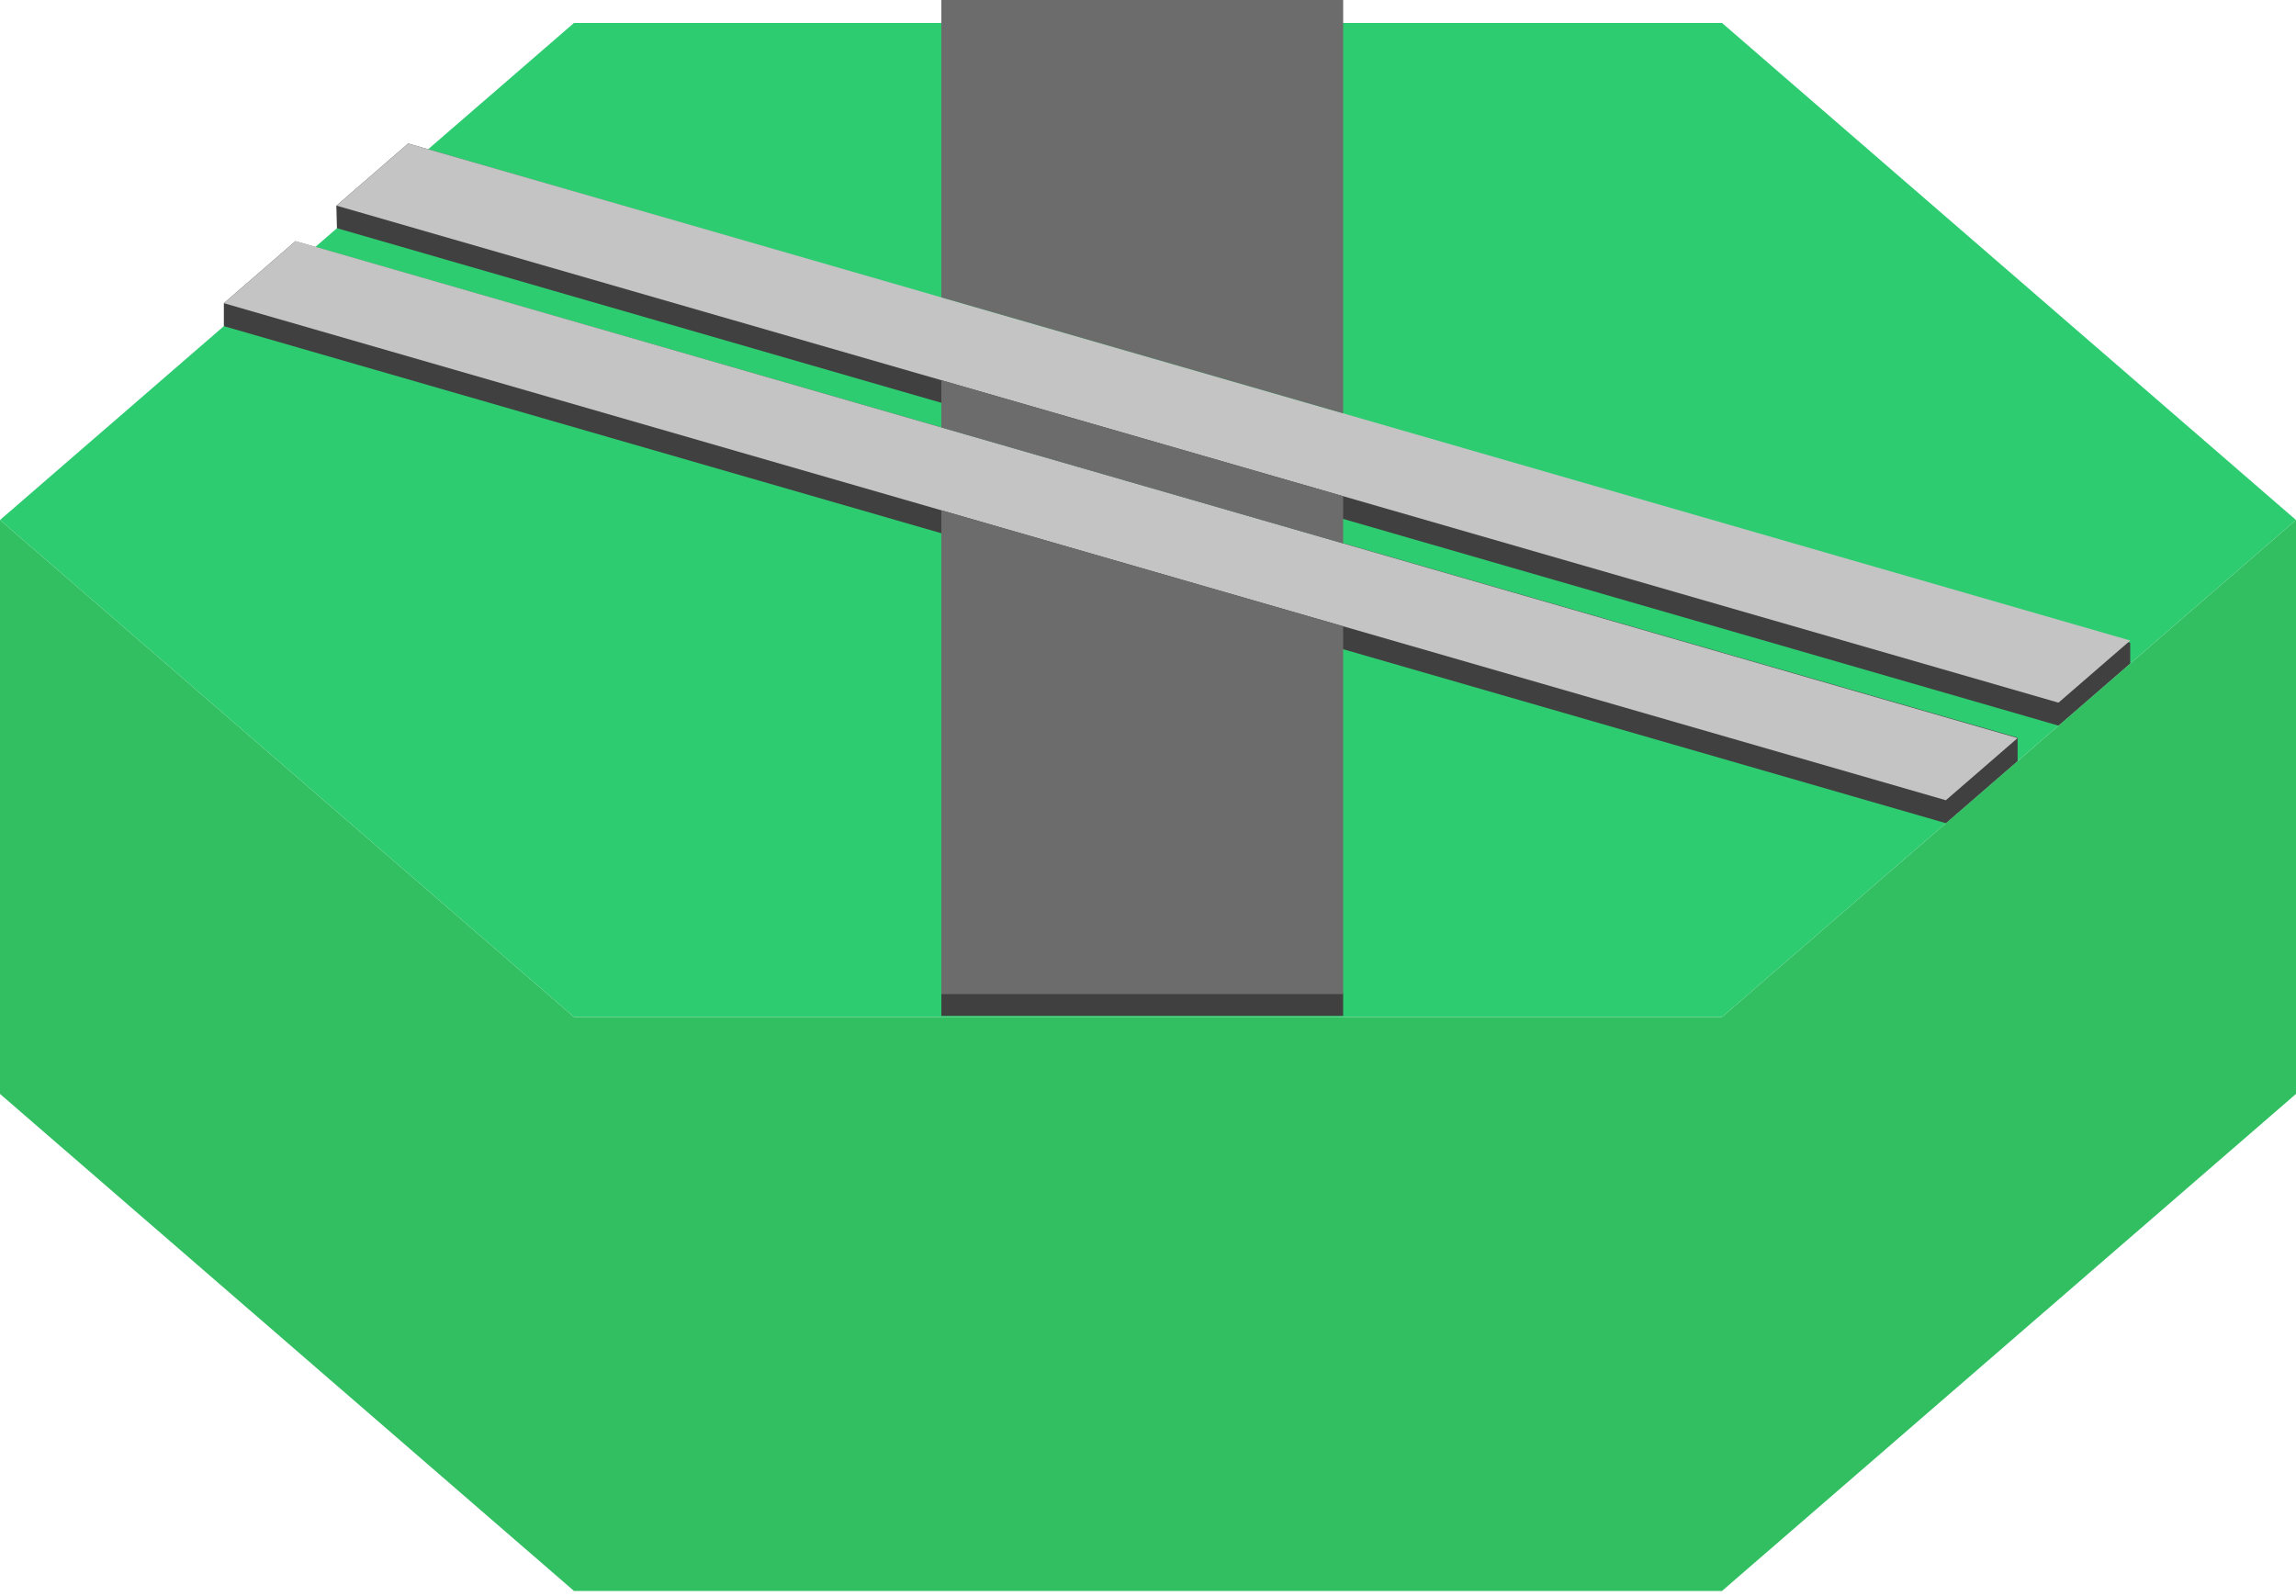
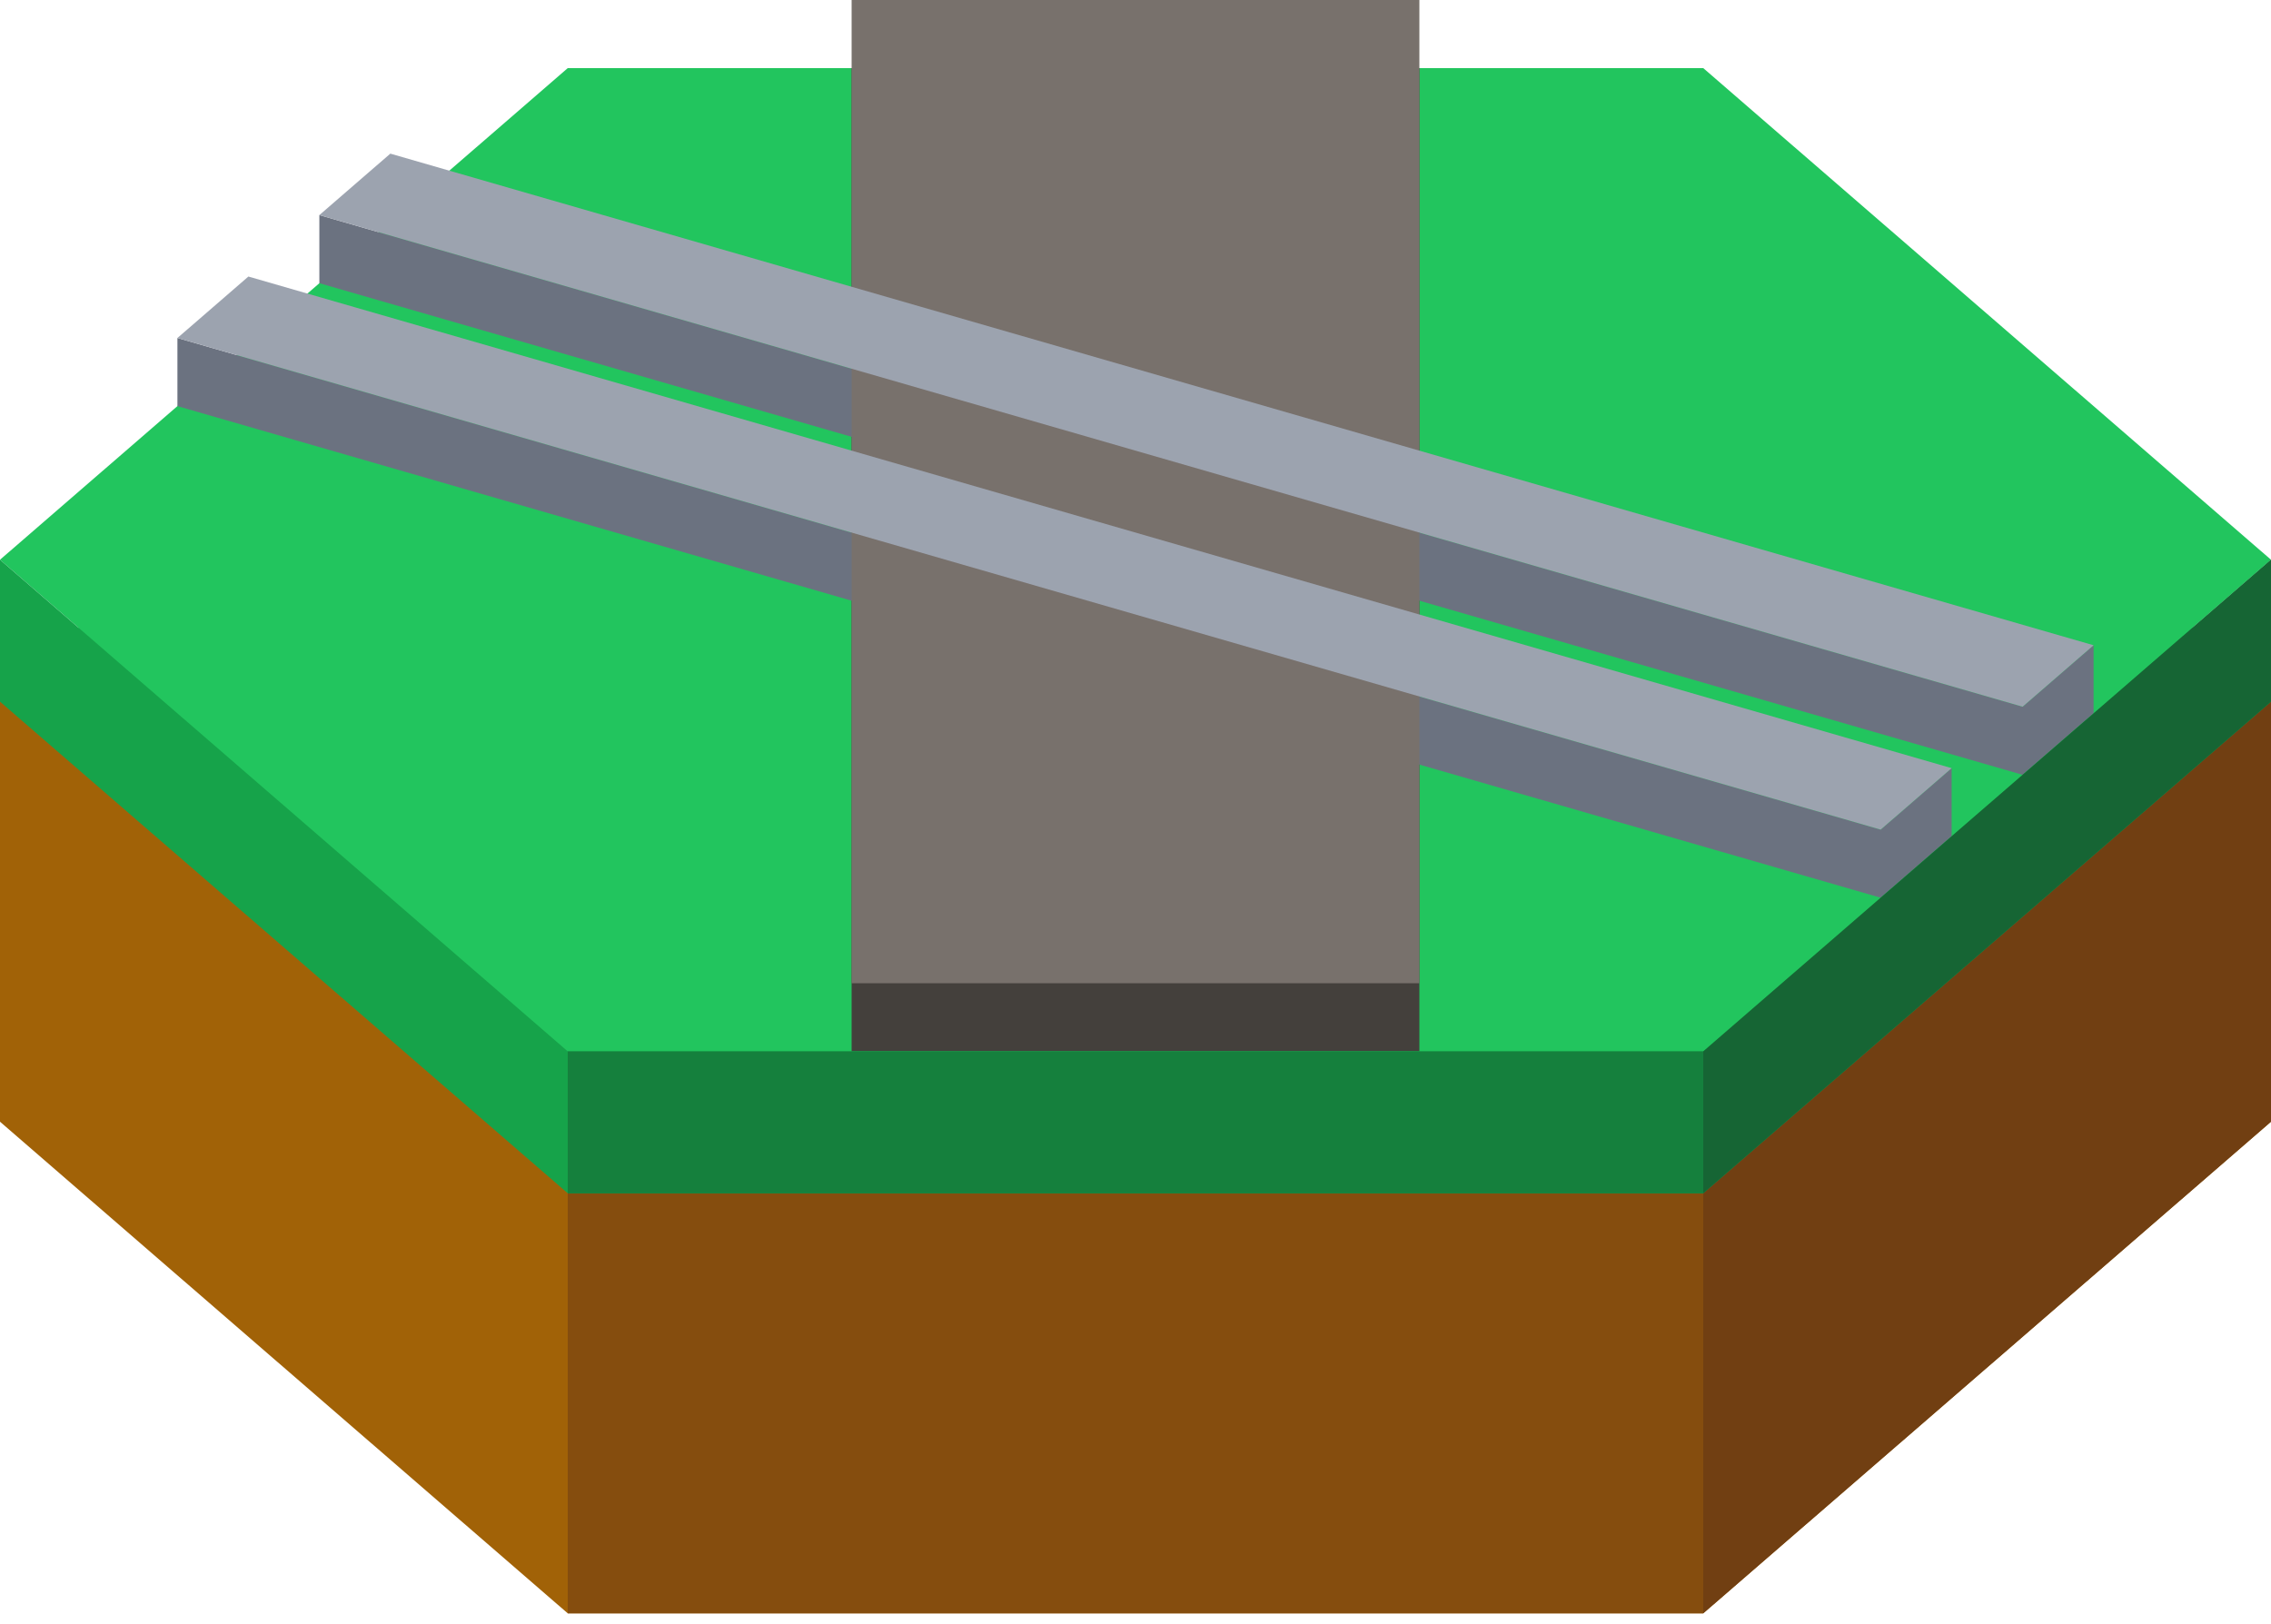
- <svg xmlns="http://www.w3.org/2000/svg" width="200" height="139" viewBox="0 0 200 139" fill="none">
-   <path d="M150 2L200 45.301L150 88.603H50L0 45.301L50 2H150Z" fill="#2ECC71" />
-   <path d="M50 88.603L0 45.301V95.3L50 138.6H150L200 95.3V45.301L150 88.603H50Z" fill="#31BF61" />
-   <path d="M185.559 56V57.801L179.309 63.214L29.35 19.878L29.3 17.921L35.559 12.5L185.559 56Z" fill="#414040" />
-   <path d="M185.56 55.801L35.56 12.5L29.31 17.913L179.31 61.214L185.56 55.801Z" fill="#C4C4C4" />
-   <path d="M169.5 71.714L19.5 28.413V26.412L25.731 21.016L175.75 64.262V66.301L169.5 71.714Z" fill="#414040" />
-   <path d="M169.5 69.714L19.5 26.413L25.75 21L175.75 64.301L169.5 69.714Z" fill="#C4C4C4" />
-   <path d="M117 86.5H82V88.5H117V86.5Z" fill="#414040" />
-   <path fill-rule="evenodd" clip-rule="evenodd" d="M117 0H82V25.906L117 36.01V0ZM117 43.227V47.342L82 37.238V33.123L117 43.227ZM117 54.559L82 44.455V86.6H117V54.559Z" fill="#6C6C6C" />
+ <svg xmlns="http://www.w3.org/2000/svg" width="200" height="143" viewBox="0 0 200 143" fill="none">
+   <path d="M150 18L200 61.301L150 104.603H50L0 61.301L50 18H150Z" fill="#22C55E" />
+   <path d="M50 104.603L0 61.301V98.8L50 142.101H150L200 98.8V61.301L150 104.603H50Z" fill="#A16207" />
+   <path d="M200 61.301L150 104.603V142.101L200 98.8V61.301Z" fill="#713F12" />
+   <path d="M150 104.603H50V142.101H150V104.603Z" fill="#854D0E" />
+   <path d="M150 6L200 49.301L150 92.603H50L0 49.301L50 6H150Z" fill="#22C55E" />
+   <path d="M125 92.603H100H75V6H100H125V92.603Z" fill="#44403C" />
+   <path d="M181.25 65.539L178.125 68.246L28.125 24.944V18.944L178.125 62.246L181.25 59.539L184.375 56.833V62.833L181.25 65.539Z" fill="#6B7280" />
+   <path d="M171.875 73.658L168.75 76.365L165.625 79.071L15.625 35.77V29.77L165.625 73.071L168.75 70.365L171.875 67.658V73.658Z" fill="#6B7280" />
+   <path d="M125 86.603H100H75V0H100H125V86.603Z" fill="#78716C" />
+   <path d="M181.25 59.539L178.125 62.246L28.125 18.944L31.25 16.238L34.375 13.532L184.375 56.833L181.25 59.539Z" fill="#9CA3AF" />
+   <path d="M171.875 67.658L168.75 70.365L165.625 73.071L15.625 29.77L18.75 27.063L21.875 24.357L171.875 67.658Z" fill="#9CA3AF" />
+   <path d="M0 49.301L50 92.603H150L200 49.301V61.801L150 105.102H50L0 61.801V49.301Z" fill="#16A34A" />
+   <path d="M200 49.301L150 92.603V105.102L200 61.801V49.301Z" fill="#166534" />
+   <path d="M150 92.603H50V105.102H150V92.603Z" fill="#15803D" />
</svg>
